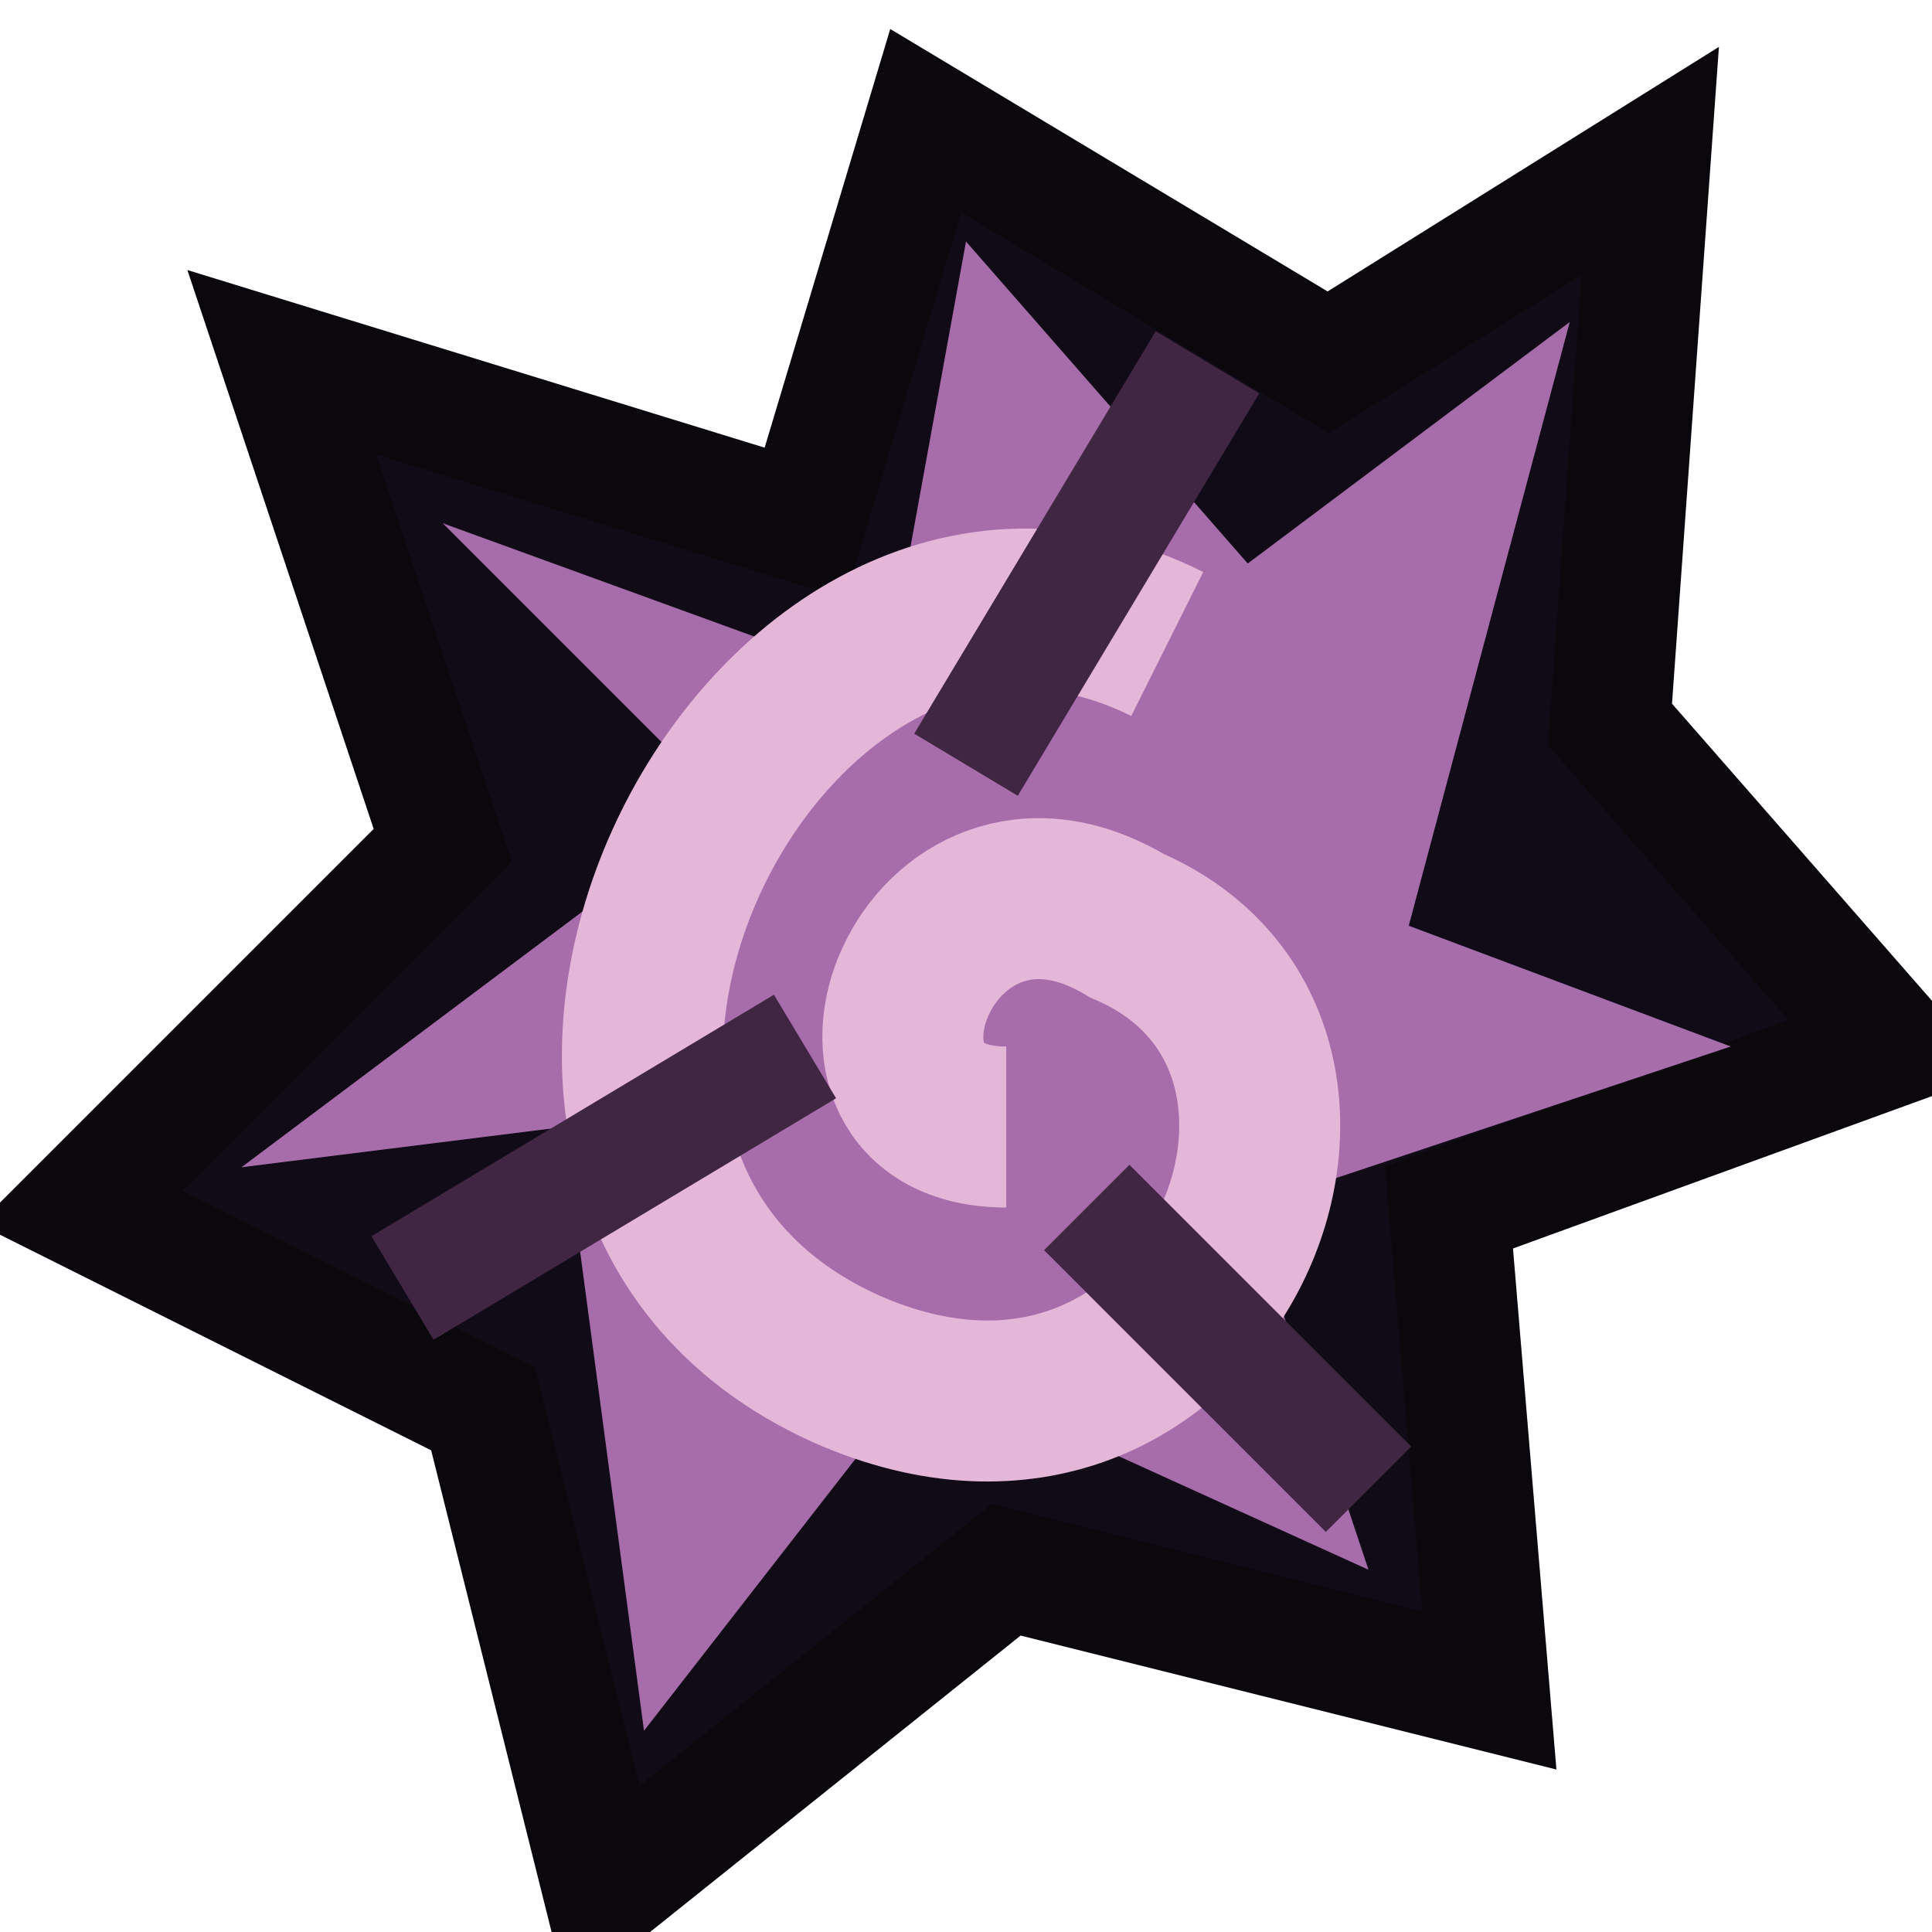
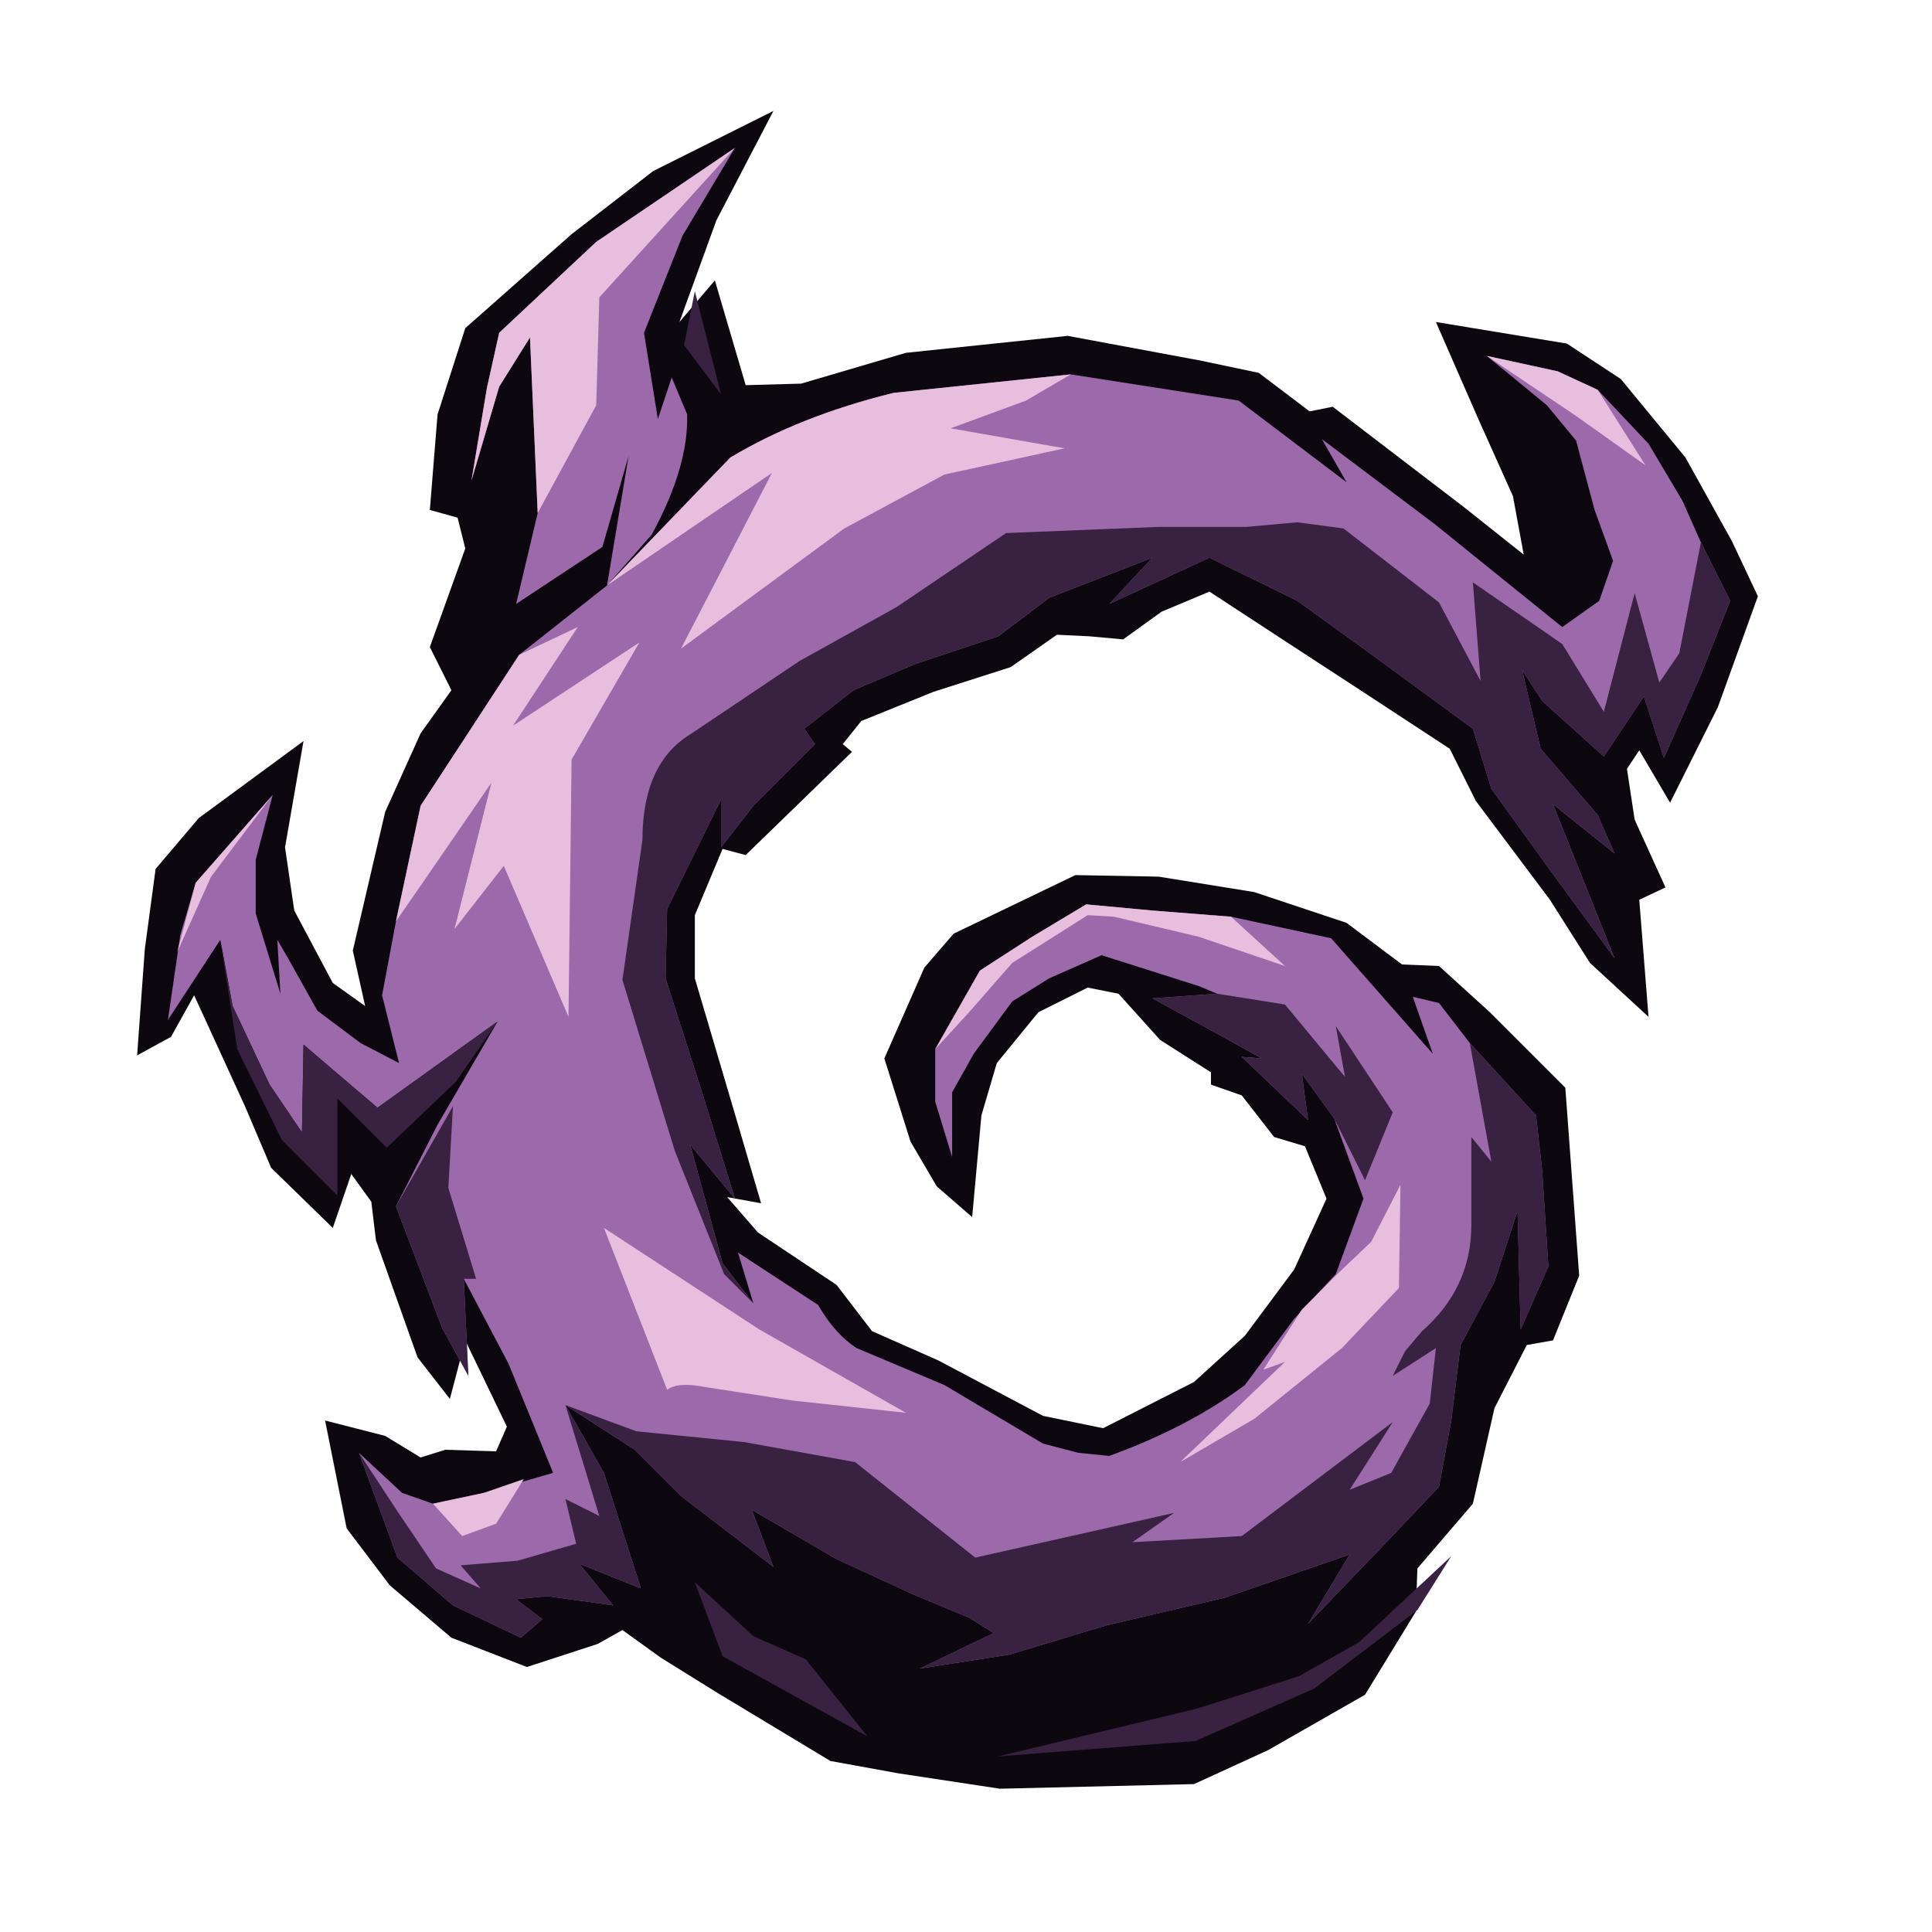
- <svg xmlns="http://www.w3.org/2000/svg" viewBox="0 0 48 48">
-   <path d="m23 3 10 6 8-5-1 14 7 8-11 4 1 12-12-3-10 8-3-12L2 30l9-9-4-12 13 4Z" fill="#110b17" stroke="#0a070d" stroke-width="3" />
-   <path d="m24 6 7 8 8-6-4 15 8 3-12 4 3 9-11-5-7 9-2-15-8 1 12-9-7-7 11 4Z" fill="#a76caa" />
-   <path d="M29 16c-10-5-19 13-8 18 9 4 14-8 7-11-5-3-8 5-3 5" fill="none" stroke="#e4b7d9" stroke-width="4" />
-   <path d="m30 9-6 10M10 32l10-6M34 37l-7-7" stroke="#402643" stroke-width="3" />
+ <svg xmlns="http://www.w3.org/2000/svg" width="512" height="512" viewBox="0 0 125.4 125.4" role="img" aria-labelledby="corruption-title">
+   <g transform="scale(.1)">
+     <g id="corruption-ink" fill="#0d0810">
+       <path d="M502 72 L465 143 441 209 464 182 484 250 520 249 588 229 693 218 779 234 817 242 850 267 865 264 950 329 989 360 982 322 960 273 932 209 1017 223 1052 246 1094 297 1124 351 1141 387 1115 459 1084 521 1064 487 1056 499 1061 532 1081 576 1064 584 1070 660 1032 625 1006 584 958 520 941 486 883 448 837 418 785 384 754 397 729 415 707 413 686 412 656 433 606 449 559 468 547 483 553 488 484 555 469 551 451 594 451 635 477 723 494 781 472 777 492 800 543 834 566 864 609 883 677 919 716 927 775 897 808 867 840 824 861 778 847 744 827 738 806 711 786 704 786 696 753 675 726 645 706 641 674 657 647 690 637 724 631 790 608 770 591 741 574 687 600 628 619 606 698 568 752 569 814 579 874 599 910 626 934 627 967 657 1016 706 1025 828 1008 870 991 873 970 914 956 976 920 1018 919 1046 886 1100 823 1136 775 1158 649 1161 583 1151 539 1143 466 1099 429 1076 404 1058 388 1067 342 1082 293 1063 253 1029 225 992 211 922 250 932 273 946 289 941 322 942 329 926 302 870 292 908 271 881 244 805 241 780 228 762 216 797 176 758 159 718 126 646 111 673 89 685 94 616 101 564 129 531 197 481 185 550 191 591 216 638 237 653 229 617 250 527 273 476 293 448 279 420 302 356 297 336 279 331 284 269 302 213 371 152 424 111 Z" />
+     </g>
+     <g id="corruption-upper-hook" fill="#9c69ab">
+       <path d="M477 96 L443 153 418 216 427 272 436 245 446 269 Q447 303 423 347 L394 380 408 296 391 355 335 392 349 333 344 219 324 251 306 312 316 252 324 216 387 157 Z" />
+     </g>
+     <g id="corruption-continuous-coil" fill="#9c69ab">
+       <path d="M394 380 L474 297 Q519 270 580 255 L695 243 804 260 874 313 858 285 931 340 1014 407 1038 390 1047 364 1035 331 1023 286 1004 263 965 231 1011 241 1037 253 1070 288 1092 325 1104 352 1123 390 1104 438 1080 492 1067 452 1041 491 1001 455 988 435 1000 486 1037 529 1048 554 1008 522 1048 622 1007 566 968 512 956 473 885 421 842 390 785 362 720 392 748 362 681 388 648 413 594 431 554 448 522 473 529 483 489 523 468 550 468 519 433 590 432 635 456 710 477 778 448 743 469 820 489 846 479 813 531 847 Q542 866 556 875 L613 899 677 937 700 943 720 945 Q772 926 808 899 L840 856 867 827 885 778 866 726 845 697 849 727 806 686 819 687 792 672 748 648 790 645 778 640 715 620 681 635 657 650 632 684 618 709 618 751 607 715 607 681 636 630 670 608 705 587 748 591 799 595 864 609 930 684 917 647 934 651 954 677 997 724 1001 760 1005 822 987 863 985 786 970 832 948 873 942 922 934 965 897 1004 849 1054 876 1009 795 1037 718 1055 655 1074 597 1083 645 1060 629 1050 593 1035 543 1012 488 980 502 1017 442 971 412 941 367 912 392 956 416 1031 376 1015 398 1042 355 1036 335 1038 352 1051 338 1063 294 1042 258 1011 233 943 261 969 281 976 314 969 359 956 348 929 330 885 301 830 304 893 287 862 257 783 284 730 323 663 245 719 197 678 196 735 175 704 151 653 143 610 109 662 117 607 127 573 177 516 166 558 166 593 182 645 180 610 187 622 206 656 234 677 259 690 248 646 257 598 273 523 337 425 Z" />
+     </g>
+     <g id="corruption-inner-shadow" fill="#392141">
+       <path d="M653 346 L752 342 809 342 842 339 872 343 934 391 961 442 956 378 1014 418 1041 462 1061 385 1077 443 1090 424 1104 352 1123 390 1104 438 1080 492 1067 452 1041 491 1001 455 988 435 1000 486 1037 529 1048 554 1008 522 1048 622 1007 566 968 512 956 473 885 421 842 390 785 362 720 392 748 362 681 388 648 413 594 431 554 448 522 473 529 483 489 523 468 550 468 519 433 590 432 635 456 710 477 778 448 743 469 820 489 846 470 827 438 747 404 636 417 545 Q417 495 449 476 L519 429 582 394 Z M748 648 L790 645 834 652 873 699 867 666 904 722 886 766 866 726 845 697 849 727 806 686 819 687 792 672 Z" />
+     </g>
+     <g id="corruption-underplanes" fill="#392141">
+       <path d="M954 677 L997 724 1001 760 1005 822 987 863 985 786 970 832 948 873 942 922 934 965 897 1004 849 1054 876 1009 795 1037 718 1055 655 1074 597 1083 645 1060 629 1050 593 1035 543 1012 488 980 502 1017 442 971 412 941 367 912 413 929 483 936 555 949 633 1011 762 982 735 1001 806 997 904 923 876 967 903 956 928 911 932 875 904 893 912 877 923 864 Q955 836 955 795 L955 738 968 754 Z M143 610 L151 653 175 704 196 735 197 678 245 719 323 663 296 702 251 745 219 713 219 776 183 740 154 681 Z M294 718 L291 771 309 830 301 830 304 893 287 862 257 783 Z M367 912 L392 956 416 1031 376 1015 398 1042 355 1036 335 1038 352 1051 338 1063 294 1042 258 1011 233 943 258 981 283 1018 312 1031 299 1016 336 1013 374 1002 367 973 389 984 Z M451 1027 L489 1062 523 1077 563 1127 469 1075 Z M648 1140 L777 1109 843 1088 882 1066 942 1010 920 1045 853 1096 776 1130 Z M451 189 L468 256 444 224 Z" />
+     </g>
+     <g id="corruption-pale-ridge" fill="#e8bedf">
+       <path d="M477 96 L389 193 387 263 349 333 344 219 324 251 306 312 316 252 324 216 387 157 Z M474 297 Q519 270 580 255 L695 243 666 260 617 278 691 291 613 308 548 343 442 421 470 367 501 307 394 380 Z M375 407 L333 471 415 417 371 493 369 660 327 562 295 603 319 508 275 572 257 598 273 523 337 425 Z M177 516 L137 569 115 618 127 573 Z M392 797 L493 863 588 917 514 909 456 900 Q440 897 433 902 Z M705 587 L748 591 799 595 834 627 778 608 723 595 706 594 657 625 629 657 607 681 636 630 670 608 Z M909 769 L908 836 871 875 814 921 766 949 834 884 820 889 845 850 869 826 890 806 Z M281 976 L314 969 340 960 322 989 300 997 Z M965 231 L1011 241 1037 253 1068 302 1023 270 Z" />
+     </g>
+   </g>
</svg>
